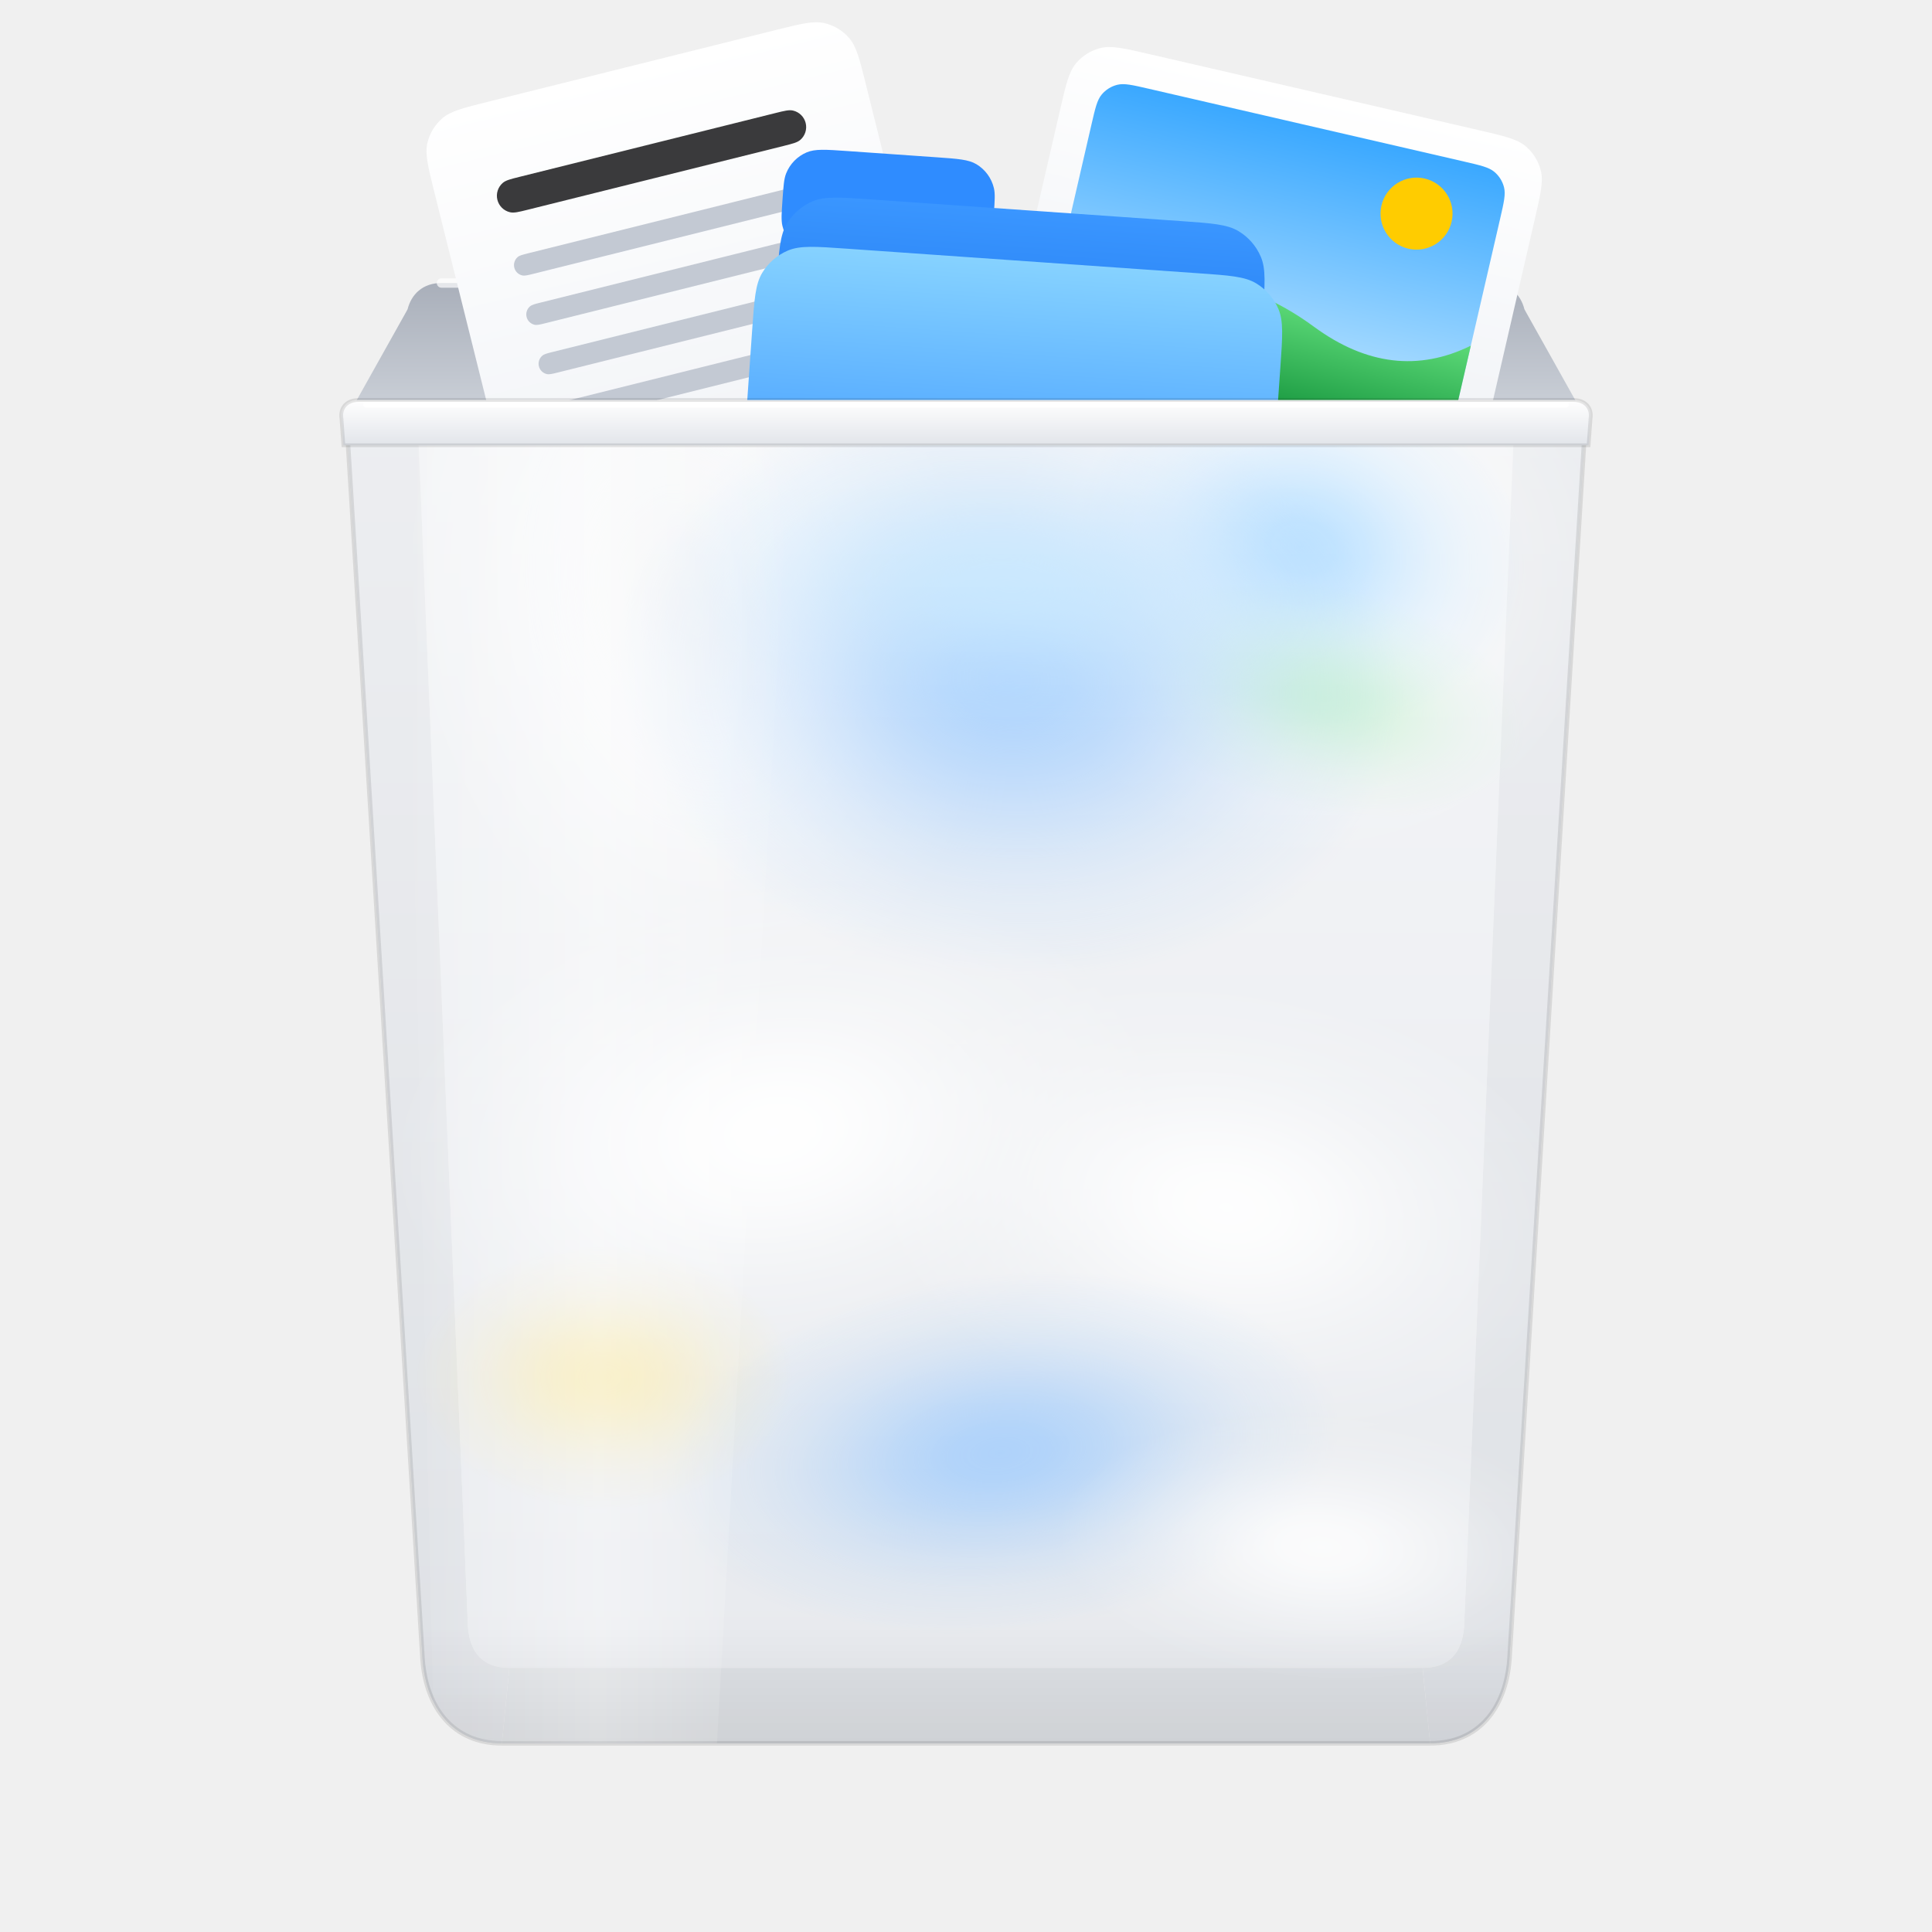
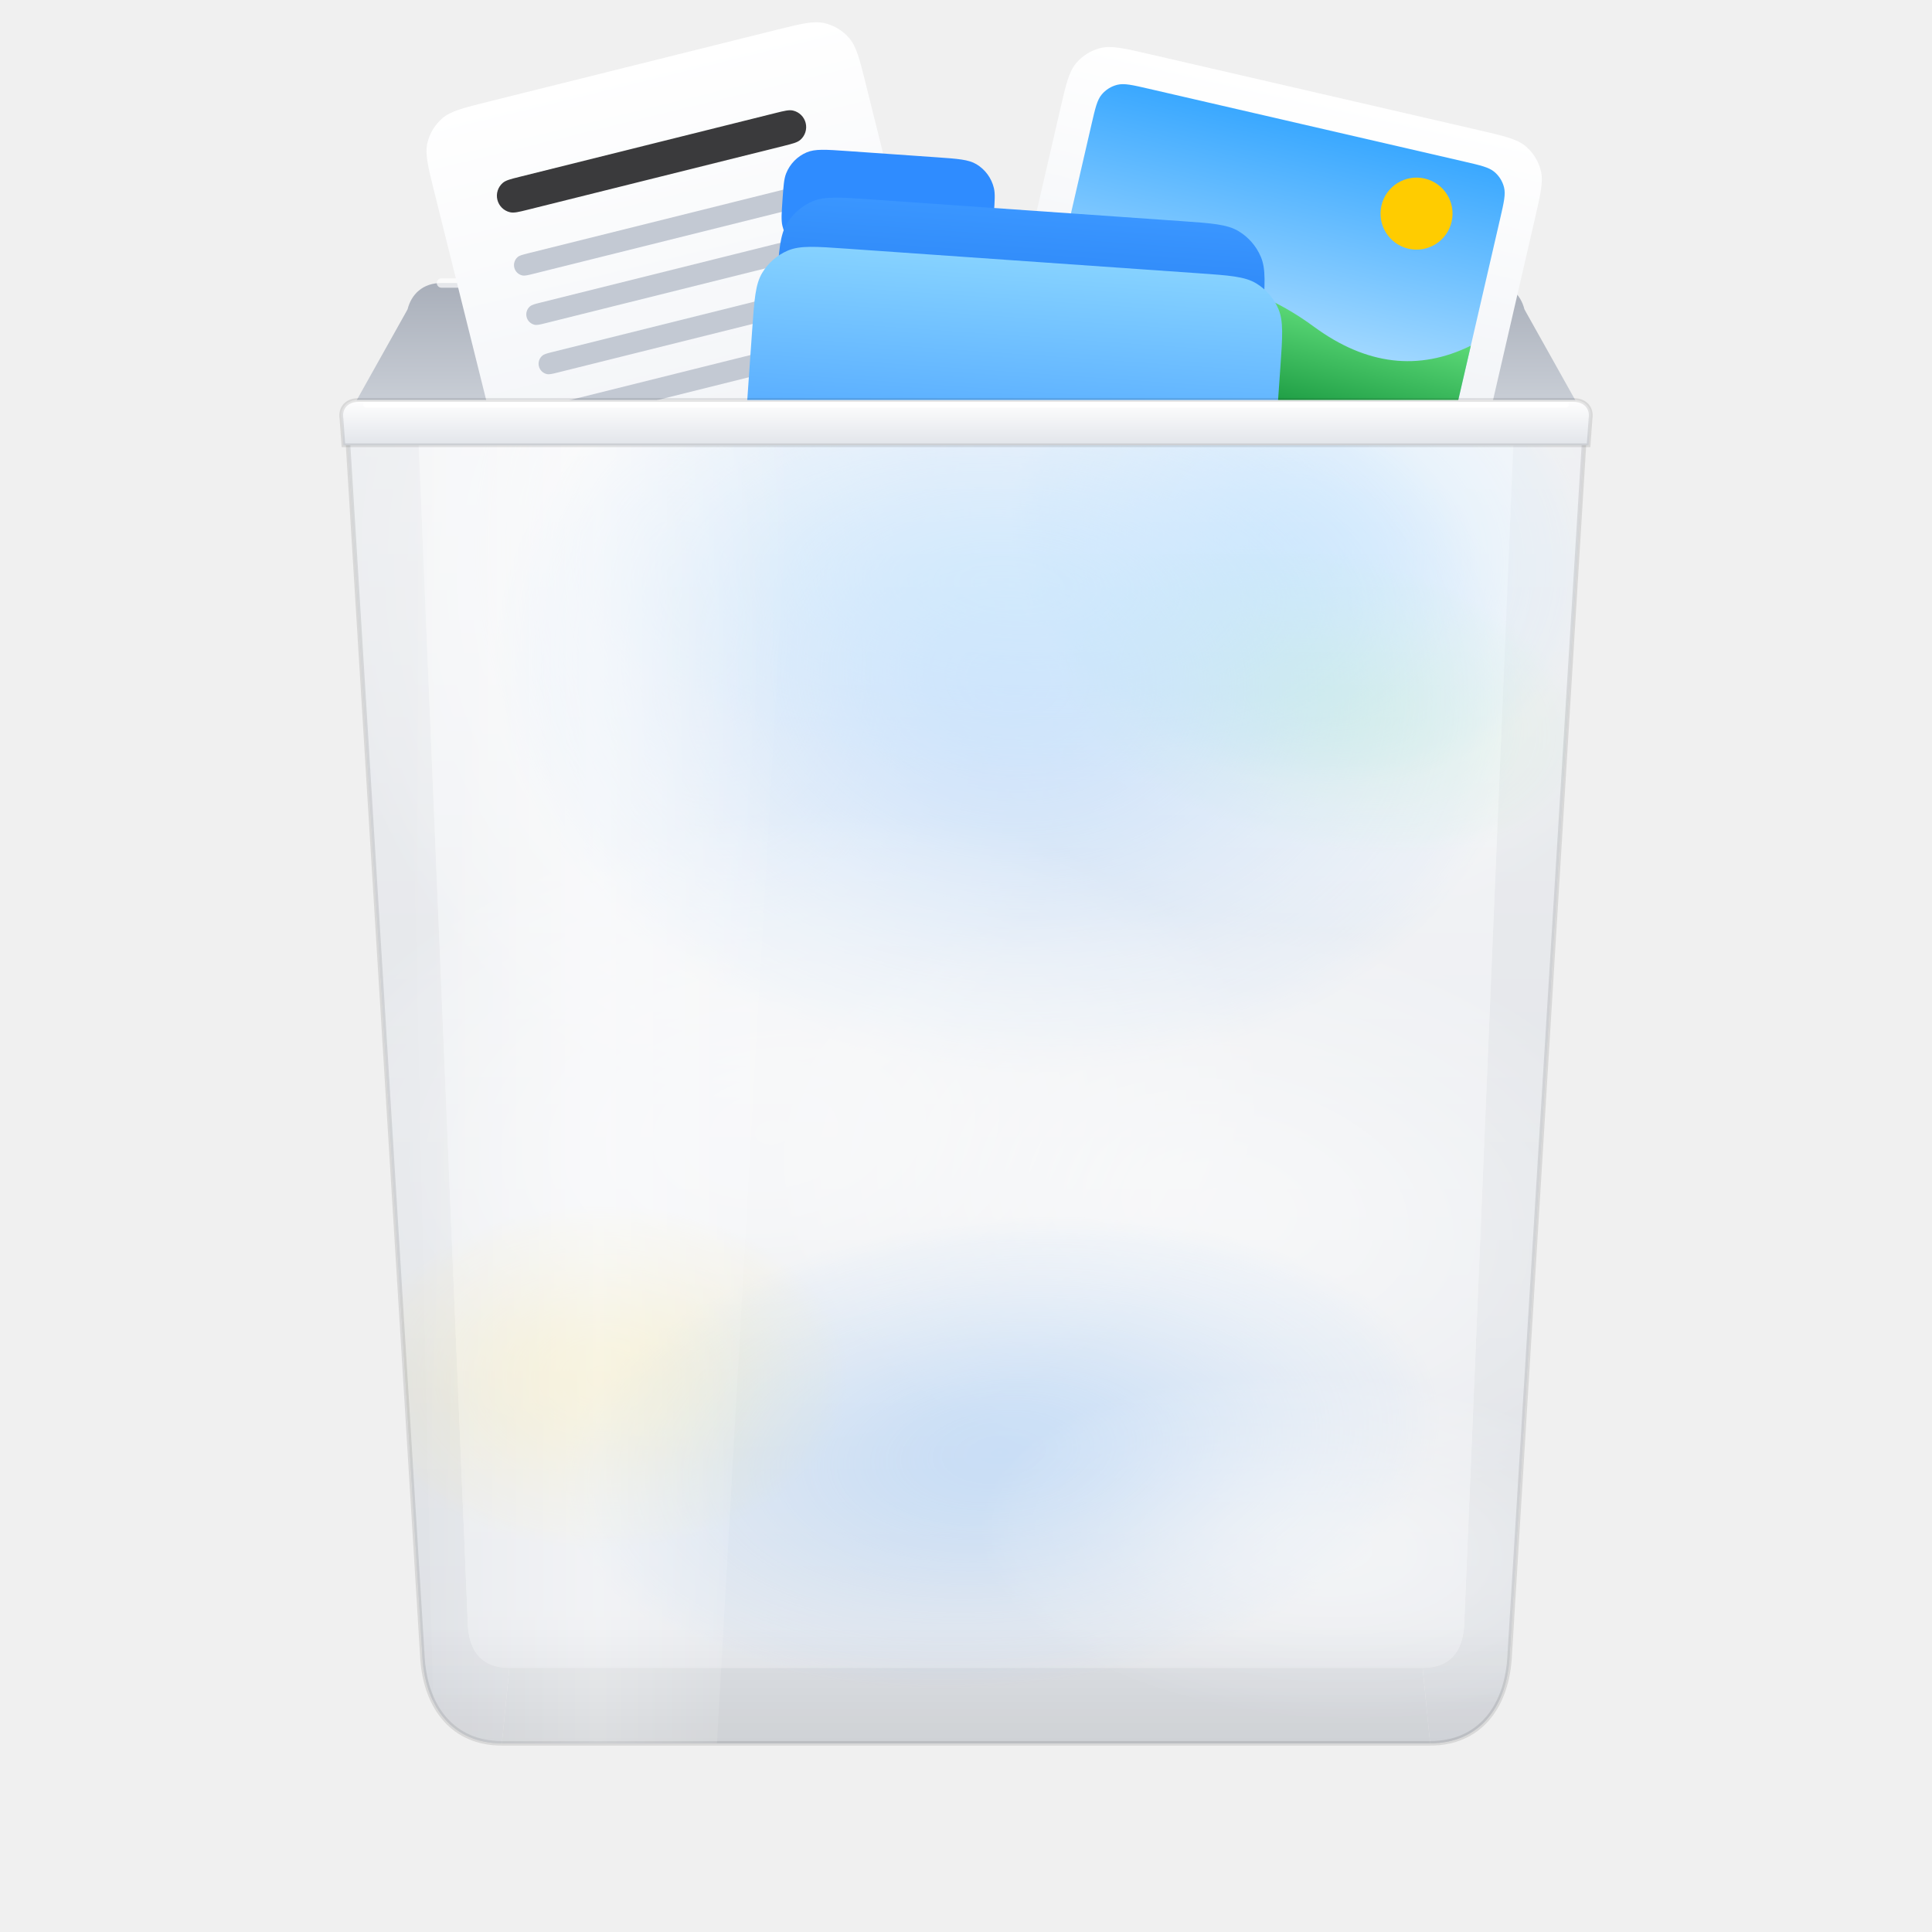
<svg xmlns="http://www.w3.org/2000/svg" viewBox="0 0 1024 1024" width="1024" height="1024">
  <defs>
    <linearGradient id="tb" x1="0" y1="0" x2="0" y2="1">
      <stop offset="0" stop-color="#E6E9EE" />
      <stop offset="1" stop-color="#D5D9E0" />
    </linearGradient>
    <linearGradient id="ts" x1="0" y1="0" x2="0" y2="1">
      <stop offset="0" stop-color="#D2D6DD" />
      <stop offset="1" stop-color="#C3C8D0" />
    </linearGradient>
    <linearGradient id="to" x1="0" y1="0" x2="0" y2="1">
      <stop offset="0" stop-color="#A9AFBA" />
      <stop offset="1" stop-color="#C9CED6" />
    </linearGradient>
    <linearGradient id="tg" x1="0" y1="0" x2="0" y2="1">
      <stop offset="0" stop-color="#FFFFFF" stop-opacity="0.6" />
      <stop offset="1" stop-color="#FFFFFF" stop-opacity="0.44" />
    </linearGradient>
    <linearGradient id="tl" x1="0" y1="0" x2="0" y2="1">
      <stop offset="0" stop-color="#FFFFFF" />
      <stop offset="1" stop-color="#E2E5EA" />
    </linearGradient>
    <linearGradient id="sh" x1="0" y1="0" x2="1" y2="0">
      <stop offset="0" stop-color="#FFFFFF" stop-opacity="0" />
      <stop offset="0.5" stop-color="#FFFFFF" stop-opacity="0.55" />
      <stop offset="1" stop-color="#FFFFFF" stop-opacity="0" />
    </linearGradient>
    <linearGradient id="ft" x1="0" y1="0" x2="0" y2="1">
      <stop offset="0" stop-color="#000000" stop-opacity="0" />
      <stop offset="1" stop-color="#000000" stop-opacity="0.07" />
    </linearGradient>
    <clipPath id="above">
      <rect x="0" y="0" width="1024" height="216" />
    </clipPath>
    <clipPath id="body">
      <path d="M196,214 L828,214 C836,214 841,220 840,228 L800,880 C798,905 784,924 758,924 L266,924 C240,924 226,905 224,880 L184,228 C183,220 188,214 196,214 Z" />
    </clipPath>
    <path d="M445.146,101.841 C449.673,102.886 453.753,105.337 456.801,108.844 C460.266,112.83 461.756,118.808 464.737,130.763 L472.877,163.416 L498.143,165.183 C508.199,165.887 513.227,166.238 516.932,168.464 C521.07,170.951 524.036,174.996 525.164,179.691 C525.195,179.822 525.224,179.954 525.252,180.088 C532.808,180.184 540.288,180.366 547.683,180.628 L556.4,142.863 C559.171,130.858 560.557,124.855 563.952,120.809 C566.938,117.25 570.975,114.728 575.483,113.604 C580.608,112.326 586.61,113.712 598.616,116.484 L754.125,152.386 C766.13,155.158 772.133,156.543 776.179,159.938 C779.738,162.925 782.26,166.961 783.384,171.469 C784.662,176.594 783.276,182.597 780.505,194.602 L773.058,226.879 C792.854,238.344 804,251.293 804,265 L803.961,266.584 C803.871,268.379 803.628,270.15 803.237,271.896 L803.37,270.628 C803.323,270.839 803.273,271.049 803.22,271.259 C799.373,286.647 781.453,300.898 753.19,312.927 C752.962,313.897 752.747,314.825 752.538,315.713 C781.179,303.808 799.391,289.064 803.237,271.896 L740,836 C736,882 640,914 512,914 C384,914 288,882 284,836 L220.765,271.905 C225.647,293.668 253.617,311.537 296.652,324.663 L296.039,322.211 C253.776,308.7 226.272,291.208 220.947,271.895 L220.63,270.628 L220.765,271.905 C220.258,269.645 220,267.343 220,265 C220,247.387 238.403,231.025 269.917,217.455 L260.975,181.566 C257.994,169.611 256.504,163.634 257.692,158.487 C258.737,153.96 261.189,149.881 264.695,146.832 C268.615,143.425 274.46,141.927 286.021,139.044 L286.614,138.896 L422.067,105.124 C434.022,102.143 440,100.653 445.146,101.841 Z M655.171,339.099 C655.136,339.509 655.103,339.912 655.069,340.308 C668.555,338.296 681.384,335.98 693.445,333.375 L689.576,332.481 C678.687,334.913 667.193,337.126 655.171,339.099 Z" id="path-1" />
    <linearGradient x1="50%" y1="0%" x2="50%" y2="100%" id="linearGradient-2">
      <stop stop-color="#E2E5EA" offset="0%" />
      <stop stop-color="#A6ADB8" offset="55%" />
      <stop stop-color="#6A717D" offset="100%" />
    </linearGradient>
    <linearGradient x1="50%" y1="0%" x2="50%" y2="100%" id="linearGradient-3">
      <stop stop-color="#FFFFFF" offset="0%" />
      <stop stop-color="#ECEFF4" offset="100%" />
    </linearGradient>
    <linearGradient x1="50%" y1="0%" x2="50%" y2="100%" id="linearGradient-4">
      <stop stop-color="#FFFFFF" offset="0%" />
      <stop stop-color="#ECEFF4" offset="100%" />
    </linearGradient>
    <linearGradient x1="50%" y1="0%" x2="50%" y2="100%" id="linearGradient-5">
      <stop stop-color="#3AA8FF" offset="0%" />
      <stop stop-color="#BFE6FF" offset="100%" />
    </linearGradient>
    <linearGradient x1="50%" y1="0%" x2="50%" y2="100%" id="linearGradient-6">
      <stop stop-color="#5FDC7A" offset="0%" />
      <stop stop-color="#1F9E45" offset="100%" />
    </linearGradient>
    <linearGradient x1="50%" y1="0%" x2="50%" y2="100%" id="linearGradient-7">
      <stop stop-color="#3A96FF" offset="0%" />
      <stop stop-color="#0A5FE0" offset="100%" />
    </linearGradient>
    <linearGradient x1="50%" y1="0%" x2="50%" y2="100%" id="linearGradient-8">
      <stop stop-color="#86D2FF" offset="0%" />
      <stop stop-color="#2F8CFF" offset="100%" />
    </linearGradient>
    <linearGradient x1="0%" y1="50%" x2="100%" y2="50%" id="linearGradient-9">
      <stop stop-color="#C3C9D2" offset="0%" />
      <stop stop-color="#FFFFFF" offset="22%" />
      <stop stop-color="#F1F3F6" offset="55%" />
      <stop stop-color="#D3D8DF" offset="85%" />
      <stop stop-color="#B0B7C2" offset="100%" />
    </linearGradient>
    <linearGradient x1="50%" y1="0%" x2="50%" y2="100%" id="linearGradient-10">
      <stop stop-color="#8D94A0" stop-opacity="0.451" offset="0%" />
      <stop stop-color="#8D94A0" stop-opacity="0.239" offset="100%" />
    </linearGradient>
    <linearGradient x1="50%" y1="0%" x2="50%" y2="100%" id="linearGradient-11">
      <stop stop-color="#8D94A0" stop-opacity="0.451" offset="0%" />
      <stop stop-color="#8D94A0" stop-opacity="0.239" offset="100%" />
    </linearGradient>
    <linearGradient x1="50%" y1="0%" x2="50%" y2="100%" id="linearGradient-12">
      <stop stop-color="#8D94A0" stop-opacity="0.451" offset="0%" />
      <stop stop-color="#8D94A0" stop-opacity="0.239" offset="100%" />
    </linearGradient>
    <radialGradient id="g0">
-       <stop offset="0.00" stop-color="#FFFFFF" stop-opacity="1.000" />
-       <stop offset="0.15" stop-color="#FFFFFF" stop-opacity="0.931" />
-       <stop offset="0.30" stop-color="#FFFFFF" stop-opacity="0.750" />
-       <stop offset="0.45" stop-color="#FFFFFF" stop-opacity="0.523" />
-       <stop offset="0.60" stop-color="#FFFFFF" stop-opacity="0.316" />
-       <stop offset="0.75" stop-color="#FFFFFF" stop-opacity="0.165" />
-       <stop offset="0.90" stop-color="#FFFFFF" stop-opacity="0.075" />
+       <stop offset="0.00" stop-color="#FFFFFF" stop-opacity="0.550" />
+       <stop offset="0.15" stop-color="#FFFFFF" stop-opacity="0.523" />
+       <stop offset="0.30" stop-color="#FFFFFF" stop-opacity="0.451" />
+       <stop offset="0.45" stop-color="#FFFFFF" stop-opacity="0.352" />
+       <stop offset="0.60" stop-color="#FFFFFF" stop-opacity="0.249" />
+       <stop offset="0.75" stop-color="#FFFFFF" stop-opacity="0.160" />
+       <stop offset="0.90" stop-color="#FFFFFF" stop-opacity="0.093" />
      <stop offset="1.00" stop-color="#FFFFFF" stop-opacity="0.000" />
    </radialGradient>
    <radialGradient id="g1">
-       <stop offset="0.00" stop-color="#C3C9D3" stop-opacity="0.450" />
-       <stop offset="0.15" stop-color="#C3C9D3" stop-opacity="0.419" />
-       <stop offset="0.30" stop-color="#C3C9D3" stop-opacity="0.337" />
-       <stop offset="0.45" stop-color="#C3C9D3" stop-opacity="0.235" />
-       <stop offset="0.60" stop-color="#C3C9D3" stop-opacity="0.142" />
-       <stop offset="0.75" stop-color="#C3C9D3" stop-opacity="0.074" />
-       <stop offset="0.90" stop-color="#C3C9D3" stop-opacity="0.034" />
+       <stop offset="0.00" stop-color="#C3C9D3" stop-opacity="0.248" />
+       <stop offset="0.15" stop-color="#C3C9D3" stop-opacity="0.236" />
+       <stop offset="0.30" stop-color="#C3C9D3" stop-opacity="0.203" />
+       <stop offset="0.45" stop-color="#C3C9D3" stop-opacity="0.159" />
+       <stop offset="0.60" stop-color="#C3C9D3" stop-opacity="0.112" />
+       <stop offset="0.75" stop-color="#C3C9D3" stop-opacity="0.072" />
+       <stop offset="0.90" stop-color="#C3C9D3" stop-opacity="0.042" />
      <stop offset="1.00" stop-color="#C3C9D3" stop-opacity="0.000" />
    </radialGradient>
    <radialGradient id="g2">
-       <stop offset="0.00" stop-color="#FFFFFF" stop-opacity="1.000" />
-       <stop offset="0.15" stop-color="#FFFFFF" stop-opacity="0.931" />
-       <stop offset="0.30" stop-color="#FFFFFF" stop-opacity="0.750" />
-       <stop offset="0.45" stop-color="#FFFFFF" stop-opacity="0.523" />
-       <stop offset="0.60" stop-color="#FFFFFF" stop-opacity="0.316" />
-       <stop offset="0.75" stop-color="#FFFFFF" stop-opacity="0.165" />
-       <stop offset="0.90" stop-color="#FFFFFF" stop-opacity="0.075" />
+       <stop offset="0.00" stop-color="#FFFFFF" stop-opacity="0.550" />
+       <stop offset="0.15" stop-color="#FFFFFF" stop-opacity="0.523" />
+       <stop offset="0.30" stop-color="#FFFFFF" stop-opacity="0.451" />
+       <stop offset="0.45" stop-color="#FFFFFF" stop-opacity="0.352" />
+       <stop offset="0.60" stop-color="#FFFFFF" stop-opacity="0.249" />
+       <stop offset="0.75" stop-color="#FFFFFF" stop-opacity="0.160" />
+       <stop offset="0.90" stop-color="#FFFFFF" stop-opacity="0.093" />
      <stop offset="1.00" stop-color="#FFFFFF" stop-opacity="0.000" />
    </radialGradient>
    <radialGradient id="g3">
-       <stop offset="0.00" stop-color="#3AA8FF" stop-opacity="0.800" />
-       <stop offset="0.15" stop-color="#3AA8FF" stop-opacity="0.744" />
-       <stop offset="0.30" stop-color="#3AA8FF" stop-opacity="0.600" />
-       <stop offset="0.45" stop-color="#3AA8FF" stop-opacity="0.418" />
-       <stop offset="0.60" stop-color="#3AA8FF" stop-opacity="0.253" />
-       <stop offset="0.75" stop-color="#3AA8FF" stop-opacity="0.132" />
-       <stop offset="0.90" stop-color="#3AA8FF" stop-opacity="0.060" />
+       <stop offset="0.00" stop-color="#3AA8FF" stop-opacity="0.440" />
+       <stop offset="0.15" stop-color="#3AA8FF" stop-opacity="0.419" />
+       <stop offset="0.30" stop-color="#3AA8FF" stop-opacity="0.361" />
+       <stop offset="0.45" stop-color="#3AA8FF" stop-opacity="0.282" />
+       <stop offset="0.60" stop-color="#3AA8FF" stop-opacity="0.199" />
+       <stop offset="0.75" stop-color="#3AA8FF" stop-opacity="0.128" />
+       <stop offset="0.90" stop-color="#3AA8FF" stop-opacity="0.074" />
      <stop offset="1.00" stop-color="#3AA8FF" stop-opacity="0.000" />
    </radialGradient>
    <radialGradient id="g4">
-       <stop offset="0.00" stop-color="#5FDC7A" stop-opacity="0.600" />
-       <stop offset="0.15" stop-color="#5FDC7A" stop-opacity="0.558" />
-       <stop offset="0.30" stop-color="#5FDC7A" stop-opacity="0.450" />
-       <stop offset="0.45" stop-color="#5FDC7A" stop-opacity="0.314" />
-       <stop offset="0.60" stop-color="#5FDC7A" stop-opacity="0.190" />
-       <stop offset="0.75" stop-color="#5FDC7A" stop-opacity="0.099" />
-       <stop offset="0.90" stop-color="#5FDC7A" stop-opacity="0.045" />
+       <stop offset="0.00" stop-color="#5FDC7A" stop-opacity="0.330" />
+       <stop offset="0.15" stop-color="#5FDC7A" stop-opacity="0.314" />
+       <stop offset="0.30" stop-color="#5FDC7A" stop-opacity="0.271" />
+       <stop offset="0.45" stop-color="#5FDC7A" stop-opacity="0.211" />
+       <stop offset="0.60" stop-color="#5FDC7A" stop-opacity="0.149" />
+       <stop offset="0.75" stop-color="#5FDC7A" stop-opacity="0.096" />
+       <stop offset="0.90" stop-color="#5FDC7A" stop-opacity="0.056" />
      <stop offset="1.00" stop-color="#5FDC7A" stop-opacity="0.000" />
    </radialGradient>
    <radialGradient id="g5">
-       <stop offset="0.00" stop-color="#4A9EFB" stop-opacity="1.000" />
-       <stop offset="0.15" stop-color="#4A9EFB" stop-opacity="0.931" />
-       <stop offset="0.30" stop-color="#4A9EFB" stop-opacity="0.750" />
-       <stop offset="0.45" stop-color="#4A9EFB" stop-opacity="0.523" />
-       <stop offset="0.60" stop-color="#4A9EFB" stop-opacity="0.316" />
-       <stop offset="0.75" stop-color="#4A9EFB" stop-opacity="0.165" />
-       <stop offset="0.90" stop-color="#4A9EFB" stop-opacity="0.075" />
+       <stop offset="0.00" stop-color="#4A9EFB" stop-opacity="0.550" />
+       <stop offset="0.15" stop-color="#4A9EFB" stop-opacity="0.523" />
+       <stop offset="0.30" stop-color="#4A9EFB" stop-opacity="0.451" />
+       <stop offset="0.45" stop-color="#4A9EFB" stop-opacity="0.352" />
+       <stop offset="0.60" stop-color="#4A9EFB" stop-opacity="0.249" />
+       <stop offset="0.75" stop-color="#4A9EFB" stop-opacity="0.160" />
+       <stop offset="0.90" stop-color="#4A9EFB" stop-opacity="0.093" />
      <stop offset="1.00" stop-color="#4A9EFB" stop-opacity="0.000" />
    </radialGradient>
    <radialGradient id="g6">
-       <stop offset="0.00" stop-color="#86D2FF" stop-opacity="0.700" />
-       <stop offset="0.15" stop-color="#86D2FF" stop-opacity="0.651" />
-       <stop offset="0.30" stop-color="#86D2FF" stop-opacity="0.525" />
-       <stop offset="0.45" stop-color="#86D2FF" stop-opacity="0.366" />
-       <stop offset="0.60" stop-color="#86D2FF" stop-opacity="0.221" />
-       <stop offset="0.75" stop-color="#86D2FF" stop-opacity="0.116" />
-       <stop offset="0.90" stop-color="#86D2FF" stop-opacity="0.052" />
+       <stop offset="0.00" stop-color="#86D2FF" stop-opacity="0.385" />
+       <stop offset="0.15" stop-color="#86D2FF" stop-opacity="0.366" />
+       <stop offset="0.30" stop-color="#86D2FF" stop-opacity="0.316" />
+       <stop offset="0.45" stop-color="#86D2FF" stop-opacity="0.247" />
+       <stop offset="0.60" stop-color="#86D2FF" stop-opacity="0.174" />
+       <stop offset="0.75" stop-color="#86D2FF" stop-opacity="0.112" />
+       <stop offset="0.90" stop-color="#86D2FF" stop-opacity="0.065" />
      <stop offset="1.00" stop-color="#86D2FF" stop-opacity="0.000" />
    </radialGradient>
    <radialGradient id="g7">
-       <stop offset="0.00" stop-color="#FFFFFF" stop-opacity="0.950" />
-       <stop offset="0.15" stop-color="#FFFFFF" stop-opacity="0.884" />
-       <stop offset="0.30" stop-color="#FFFFFF" stop-opacity="0.712" />
-       <stop offset="0.45" stop-color="#FFFFFF" stop-opacity="0.497" />
-       <stop offset="0.60" stop-color="#FFFFFF" stop-opacity="0.300" />
-       <stop offset="0.75" stop-color="#FFFFFF" stop-opacity="0.157" />
-       <stop offset="0.90" stop-color="#FFFFFF" stop-opacity="0.071" />
+       <stop offset="0.00" stop-color="#FFFFFF" stop-opacity="0.522" />
+       <stop offset="0.15" stop-color="#FFFFFF" stop-opacity="0.497" />
+       <stop offset="0.30" stop-color="#FFFFFF" stop-opacity="0.429" />
+       <stop offset="0.45" stop-color="#FFFFFF" stop-opacity="0.335" />
+       <stop offset="0.60" stop-color="#FFFFFF" stop-opacity="0.237" />
+       <stop offset="0.75" stop-color="#FFFFFF" stop-opacity="0.152" />
+       <stop offset="0.90" stop-color="#FFFFFF" stop-opacity="0.088" />
      <stop offset="1.00" stop-color="#FFFFFF" stop-opacity="0.000" />
    </radialGradient>
    <radialGradient id="g8">
-       <stop offset="0.00" stop-color="#FFFFFF" stop-opacity="0.900" />
-       <stop offset="0.15" stop-color="#FFFFFF" stop-opacity="0.837" />
-       <stop offset="0.30" stop-color="#FFFFFF" stop-opacity="0.675" />
-       <stop offset="0.45" stop-color="#FFFFFF" stop-opacity="0.471" />
-       <stop offset="0.60" stop-color="#FFFFFF" stop-opacity="0.284" />
-       <stop offset="0.75" stop-color="#FFFFFF" stop-opacity="0.149" />
-       <stop offset="0.90" stop-color="#FFFFFF" stop-opacity="0.067" />
+       <stop offset="0.00" stop-color="#FFFFFF" stop-opacity="0.495" />
+       <stop offset="0.15" stop-color="#FFFFFF" stop-opacity="0.471" />
+       <stop offset="0.30" stop-color="#FFFFFF" stop-opacity="0.406" />
+       <stop offset="0.45" stop-color="#FFFFFF" stop-opacity="0.317" />
+       <stop offset="0.60" stop-color="#FFFFFF" stop-opacity="0.224" />
+       <stop offset="0.75" stop-color="#FFFFFF" stop-opacity="0.144" />
+       <stop offset="0.90" stop-color="#FFFFFF" stop-opacity="0.083" />
      <stop offset="1.00" stop-color="#FFFFFF" stop-opacity="0.000" />
    </radialGradient>
    <radialGradient id="g9">
-       <stop offset="0.00" stop-color="#FFCC00" stop-opacity="0.550" />
-       <stop offset="0.15" stop-color="#FFCC00" stop-opacity="0.512" />
-       <stop offset="0.30" stop-color="#FFCC00" stop-opacity="0.412" />
-       <stop offset="0.45" stop-color="#FFCC00" stop-opacity="0.288" />
-       <stop offset="0.60" stop-color="#FFCC00" stop-opacity="0.174" />
-       <stop offset="0.75" stop-color="#FFCC00" stop-opacity="0.091" />
-       <stop offset="0.90" stop-color="#FFCC00" stop-opacity="0.041" />
+       <stop offset="0.00" stop-color="#FFCC00" stop-opacity="0.303" />
+       <stop offset="0.15" stop-color="#FFCC00" stop-opacity="0.288" />
+       <stop offset="0.30" stop-color="#FFCC00" stop-opacity="0.248" />
+       <stop offset="0.45" stop-color="#FFCC00" stop-opacity="0.194" />
+       <stop offset="0.60" stop-color="#FFCC00" stop-opacity="0.137" />
+       <stop offset="0.75" stop-color="#FFCC00" stop-opacity="0.088" />
+       <stop offset="0.90" stop-color="#FFCC00" stop-opacity="0.051" />
      <stop offset="1.00" stop-color="#FFCC00" stop-opacity="0.000" />
    </radialGradient>
    <radialGradient id="g10">
-       <stop offset="0.00" stop-color="#4A9EFB" stop-opacity="0.800" />
-       <stop offset="0.15" stop-color="#4A9EFB" stop-opacity="0.744" />
-       <stop offset="0.30" stop-color="#4A9EFB" stop-opacity="0.600" />
-       <stop offset="0.45" stop-color="#4A9EFB" stop-opacity="0.418" />
-       <stop offset="0.60" stop-color="#4A9EFB" stop-opacity="0.253" />
-       <stop offset="0.75" stop-color="#4A9EFB" stop-opacity="0.132" />
-       <stop offset="0.90" stop-color="#4A9EFB" stop-opacity="0.060" />
+       <stop offset="0.00" stop-color="#4A9EFB" stop-opacity="0.440" />
+       <stop offset="0.15" stop-color="#4A9EFB" stop-opacity="0.419" />
+       <stop offset="0.30" stop-color="#4A9EFB" stop-opacity="0.361" />
+       <stop offset="0.45" stop-color="#4A9EFB" stop-opacity="0.282" />
+       <stop offset="0.60" stop-color="#4A9EFB" stop-opacity="0.199" />
+       <stop offset="0.75" stop-color="#4A9EFB" stop-opacity="0.128" />
+       <stop offset="0.90" stop-color="#4A9EFB" stop-opacity="0.074" />
      <stop offset="1.00" stop-color="#4A9EFB" stop-opacity="0.000" />
    </radialGradient>
    <radialGradient id="g11">
-       <stop offset="0.00" stop-color="#FFFFFF" stop-opacity="0.800" />
-       <stop offset="0.15" stop-color="#FFFFFF" stop-opacity="0.744" />
-       <stop offset="0.30" stop-color="#FFFFFF" stop-opacity="0.600" />
-       <stop offset="0.45" stop-color="#FFFFFF" stop-opacity="0.418" />
-       <stop offset="0.60" stop-color="#FFFFFF" stop-opacity="0.253" />
-       <stop offset="0.75" stop-color="#FFFFFF" stop-opacity="0.132" />
-       <stop offset="0.90" stop-color="#FFFFFF" stop-opacity="0.060" />
+       <stop offset="0.00" stop-color="#FFFFFF" stop-opacity="0.440" />
+       <stop offset="0.15" stop-color="#FFFFFF" stop-opacity="0.419" />
+       <stop offset="0.30" stop-color="#FFFFFF" stop-opacity="0.361" />
+       <stop offset="0.45" stop-color="#FFFFFF" stop-opacity="0.282" />
+       <stop offset="0.60" stop-color="#FFFFFF" stop-opacity="0.199" />
+       <stop offset="0.75" stop-color="#FFFFFF" stop-opacity="0.128" />
+       <stop offset="0.90" stop-color="#FFFFFF" stop-opacity="0.074" />
      <stop offset="1.00" stop-color="#FFFFFF" stop-opacity="0.000" />
    </radialGradient>
  </defs>
  <path id="Back" d="M234,150 L790,150 C800,150 806,156 805,166 L776,862 C775,876 768,884 754,884 L270,884 C256,884 249,876 248,862 L219,166 C218,156 224,150 234,150 Z" fill="url(#tb)" />
  <path id="Side-left" d="M219,166 L248,862 C249,876 256,884 270,884 L266,924 C240,924 226,905 224,880 L184,228 C183,220 188,214 196,214 L216,164 Z" fill="url(#ts)" />
  <path id="Side-right" d="M805,166 L776,862 C775,876 768,884 754,884 L758,924 C784,924 798,905 800,880 L840,228 C841,220 836,214 828,214 L808,164 Z" fill="url(#ts)" />
  <path id="Floor" d="M270,884 L754,884 L758,924 L266,924 Z" fill="#C2C7CF" />
  <path id="Opening" d="M234,150 L790,150 C800,150 806,156 808,164 L836,214 L188,214 L216,164 C218,156 224,150 234,150 Z" fill="url(#to)" />
  <path id="Back-lip" d="M234,150 L790,150" stroke="#FFFFFF" stroke-opacity="0.7" stroke-width="5" stroke-linecap="round" />
  <g id="Inside" clip-path="url(#body)">
-     <ellipse cx="370" cy="330" rx="150" ry="200" transform="rotate(-14 370 330)" fill="url(#g0)" />
-     <ellipse cx="365" cy="320" rx="85" ry="130" transform="rotate(-14 365 320)" fill="url(#g1)" />
-     <ellipse cx="690" cy="300" rx="160" ry="150" transform="rotate(13 690 300)" fill="url(#g2)" />
-     <ellipse cx="690" cy="290" rx="120" ry="95" transform="rotate(13 690 290)" fill="url(#g3)" />
-     <ellipse cx="700" cy="370" rx="110" ry="60" transform="rotate(13 700 370)" fill="url(#g4)" />
-     <ellipse cx="535" cy="360" rx="210" ry="160" transform="rotate(4 535 360)" fill="url(#g5)" />
-     <ellipse cx="535" cy="310" rx="180" ry="80" transform="rotate(4 535 310)" fill="url(#g6)" />
-     <ellipse cx="410" cy="600" rx="200" ry="130" transform="rotate(-8 410 600)" fill="url(#g7)" />
-     <ellipse cx="650" cy="640" rx="190" ry="120" transform="rotate(10 650 640)" fill="url(#g8)" />
-     <ellipse cx="320" cy="730" rx="100" ry="70" transform="rotate(0 320 730)" fill="url(#g9)" />
-     <ellipse cx="530" cy="770" rx="180" ry="95" transform="rotate(-6 530 770)" fill="url(#g10)" />
-     <ellipse cx="700" cy="820" rx="140" ry="70" transform="rotate(4 700 820)" fill="url(#g11)" />
+     <ellipse cx="370" cy="330" rx="195" ry="260" transform="rotate(-14 370 330)" fill="url(#g0)" />
+     <ellipse cx="365" cy="320" rx="110" ry="169" transform="rotate(-14 365 320)" fill="url(#g1)" />
+     <ellipse cx="690" cy="300" rx="208" ry="195" transform="rotate(13 690 300)" fill="url(#g2)" />
+     <ellipse cx="690" cy="290" rx="156" ry="124" transform="rotate(13 690 290)" fill="url(#g3)" />
+     <ellipse cx="700" cy="370" rx="143" ry="78" transform="rotate(13 700 370)" fill="url(#g4)" />
+     <ellipse cx="535" cy="360" rx="273" ry="208" transform="rotate(4 535 360)" fill="url(#g5)" />
+     <ellipse cx="535" cy="310" rx="234" ry="104" transform="rotate(4 535 310)" fill="url(#g6)" />
+     <ellipse cx="410" cy="600" rx="260" ry="169" transform="rotate(-8 410 600)" fill="url(#g7)" />
+     <ellipse cx="650" cy="640" rx="247" ry="156" transform="rotate(10 650 640)" fill="url(#g8)" />
+     <ellipse cx="320" cy="730" rx="130" ry="91" transform="rotate(0 320 730)" fill="url(#g9)" />
+     <ellipse cx="530" cy="770" rx="234" ry="124" transform="rotate(-6 530 770)" fill="url(#g10)" />
+     <ellipse cx="700" cy="820" rx="182" ry="91" transform="rotate(4 700 820)" fill="url(#g11)" />
  </g>
  <g id="Contents" clip-path="url(#above)">
    <g transform="matrix(1.122616,0,0,1.122616,-62.77929,-102.0708)">
      <g transform="translate(220,96.6083)">
        <g id="Document" transform="translate(167, 156.3917) rotate(-14) translate(-167, -156.3917)translate(62, 21.3917)">
          <path d="M35.2,0 L174.8,0 C187.121,0 193.282,0 197.988,2.398 C202.127,4.507 205.493,7.873 207.602,12.012 C210,16.718 210,22.879 210,35.2 L210,234.8 C210,247.121 210,253.282 207.602,257.988 C205.493,262.127 202.127,265.493 197.988,267.602 C193.282,270 187.121,270 174.8,270 L35.2,270 C22.879,270 16.718,270 12.012,267.602 C7.873,265.493 4.507,262.127 2.398,257.988 C0,253.282 0,247.121 0,234.8 L0,35.2 C0,22.879 0,16.718 2.398,12.012 C4.507,7.873 7.873,4.507 12.012,2.398 C16.718,0 22.879,0 35.2,0 Z" id="Sheet" fill="url(#linearGradient-3)" />
          <path d="M40.8,38 L165.2,38 C169.68,38 171.921,38 173.632,38.872 C176.312,40.238 178,42.992 178,46 C178,49.008 176.312,51.762 173.632,53.128 C171.921,54 169.68,54 165.2,54 L40.8,54 C36.32,54 34.079,54 32.368,53.128 C29.688,51.762 28,49.008 28,46 C28,42.992 29.688,40.238 32.368,38.872 C34.079,38 36.32,38 40.8,38 Z" id="Line-1" fill="#3A3A3C" />
          <path d="M36,74 L174,74 C176.8,74 178.2,74 179.27,74.545 C180.945,75.399 182,77.12 182,79 C182,80.88 180.945,82.601 179.27,83.455 C178.2,84 176.8,84 174,84 L36,84 C33.2,84 31.8,84 30.73,83.455 C29.055,82.601 28,80.88 28,79 C28,77.12 29.055,75.399 30.73,74.545 C31.8,74 33.2,74 36,74 Z" id="Line-2" fill="#C3C9D3" />
          <path d="M36,98 L160,98 C162.8,98 164.2,98 165.27,98.545 C166.945,99.399 168,101.12 168,103 C168,104.88 166.945,106.601 165.27,107.455 C164.2,108 162.8,108 160,108 L36,108 C33.2,108 31.8,108 30.73,107.455 C29.055,106.601 28,104.88 28,103 C28,101.12 29.055,99.399 30.73,98.545 C31.8,98 33.2,98 36,98 Z" id="Line-3" fill="#C3C9D3" />
          <path d="M36,122 L174,122 C176.8,122 178.2,122 179.27,122.545 C180.945,123.399 182,125.12 182,127 C182,128.88 180.945,130.601 179.27,131.455 C178.2,132 176.8,132 174,132 L36,132 C33.2,132 31.8,132 30.73,131.455 C29.055,130.601 28,128.88 28,127 C28,125.12 29.055,123.399 30.73,122.545 C31.8,122 33.2,122 36,122 Z" id="Line-4" fill="#C3C9D3" />
          <path d="M36,146 L130,146 C132.8,146 134.2,146 135.27,146.545 C136.945,147.399 138,149.12 138,151 C138,152.88 136.945,154.601 135.27,155.455 C134.2,156 132.8,156 130,156 L36,156 C33.2,156 31.8,156 30.73,155.455 C29.055,154.601 28,152.88 28,151 C28,149.12 29.055,147.399 30.73,146.545 C31.8,146 33.2,146 36,146 Z" id="Line-5" fill="#C3C9D3" />
        </g>
        <g id="Photo" transform="translate(435, 130.3917) rotate(13) translate(-435, -130.3917)translate(320, 35.3917)">
          <path d="M35.2,0 L194.8,0 C207.121,0 213.282,0 217.988,2.398 C222.127,4.507 225.493,7.873 227.602,12.012 C230,16.718 230,22.879 230,35.2 L230,154.8 C230,167.121 230,173.282 227.602,177.988 C225.493,182.127 222.127,185.493 217.988,187.602 C213.282,190 207.121,190 194.8,190 L35.2,190 C22.879,190 16.718,190 12.012,187.602 C7.873,185.493 4.507,182.127 2.398,177.988 C0,173.282 0,167.121 0,154.8 L0,35.2 C0,22.879 0,16.718 2.398,12.012 C4.507,7.873 7.873,4.507 12.012,2.398 C16.718,0 22.879,0 35.2,0 Z" id="Frame" fill="url(#linearGradient-4)" />
          <path d="M38.4,16 L191.6,16 C199.441,16 203.361,16 206.356,17.526 C208.99,18.868 211.132,21.01 212.474,23.644 C214,26.639 214,30.559 214,38.4 L214,123.6 C214,131.441 214,135.361 212.474,138.356 C211.132,140.99 208.99,143.132 206.356,144.474 C203.361,146 199.441,146 191.6,146 L38.4,146 C30.559,146 26.639,146 23.644,144.474 C21.01,143.132 18.868,140.99 17.526,138.356 C16,135.361 16,131.441 16,123.6 L16,38.4 C16,30.559 16,26.639 17.526,23.644 C18.868,21.01 21.01,18.868 23.644,17.526 C26.639,16 30.559,16 38.4,16 Z" id="Sky" fill="url(#linearGradient-5)" />
          <circle id="Sun" fill="#FFCC00" cx="175" cy="45" r="17" />
          <path d="M16,120 C58.667,94.667 100,90.667 140,108 C168,120 192.667,117.333 214,100 L214,132 C214,141.333 209.333,146 200,146 L30,146 C20.667,146 16,141.333 16,132 L16,120 Z" id="Hill" fill="url(#linearGradient-6)" />
        </g>
        <g id="Folder" transform="translate(315, 169.3917) rotate(4) translate(-315, -169.3917)translate(190, 71.3917)">
          <path d="M38.8,0 L81.2,0 C91.281,0 96.321,0 100.172,1.962 C104.474,4.154 107.715,7.982 109.167,12.587 C110,15.23 110,18.486 110,25 C110,31.514 110,34.77 109.167,37.413 C107.715,42.018 104.474,45.846 100.172,48.038 C96.321,50 91.281,50 81.2,50 L38.8,50 C28.719,50 23.679,50 19.828,48.038 C15.526,45.846 12.285,42.018 10.833,37.413 C10,34.77 10,31.514 10,25 C10,18.486 10,15.23 10.833,12.587 C12.285,7.982 15.526,4.154 19.828,1.962 C23.679,0 28.719,0 38.8,0 Z" id="Tab" fill="#2F8CFF" />
          <path d="M51.6,22 L198.4,22 C212.961,22 220.242,22 225.804,24.834 C230.696,27.327 234.673,31.304 237.166,36.196 C240,41.758 240,49.039 240,63.6 L240,130.4 C240,144.961 240,152.242 237.166,157.804 C234.673,162.696 230.696,166.673 225.804,169.166 C220.242,172 212.961,172 198.4,172 L51.6,172 C37.039,172 29.758,172 24.196,169.166 C19.304,166.673 15.327,162.696 12.834,157.804 C10,152.242 10,144.961 10,130.4 L10,63.6 C10,49.039 10,41.758 12.834,36.196 C15.327,31.304 19.304,27.327 24.196,24.834 C29.758,22 37.039,22 51.6,22 Z" id="Back" fill="url(#linearGradient-7)" />
          <path d="M41.6,46 L208.4,46 C222.961,46 230.242,46 235.804,48.834 C240.696,51.327 244.673,55.304 247.166,60.196 C250,65.758 250,73.039 250,87.6 L250,154.4 C250,168.961 250,176.242 247.166,181.804 C244.673,186.696 240.696,190.673 235.804,193.166 C230.242,196 222.961,196 208.4,196 L41.6,196 C27.039,196 19.758,196 14.196,193.166 C9.304,190.673 5.327,186.696 2.834,181.804 C0,176.242 0,168.961 0,154.4 L0,87.6 C0,73.039 0,65.758 2.834,60.196 C5.327,55.304 9.304,51.327 14.196,48.834 C19.758,46 27.039,46 41.6,46 Z" id="Front" fill="url(#linearGradient-8)" />
        </g>
      </g>
    </g>
  </g>
  <path id="Front" d="M196,214 L828,214 C836,214 841,220 840,228 L800,880 C798,905 784,924 758,924 L266,924 C240,924 226,905 224,880 L184,228 C183,220 188,214 196,214 Z" fill="url(#tg)" stroke="#000000" stroke-opacity="0.1" stroke-width="2.4" />
  <g id="Glass" clip-path="url(#body)">
    <path id="Sheen" d="M214,214 L420,214 L380,924 L230,924 Z" fill="url(#sh)" opacity="0.7" />
    <path id="Foot" d="M150,862 L874,862 L874,930 L150,930 Z" fill="url(#ft)" />
  </g>
  <path id="Lip" d="M190,212 L834,212 C840,212 844,216 843,222 L842,236 L182,236 L181,222 C180,216 184,212 190,212 Z" fill="url(#tl)" stroke="#000000" stroke-opacity="0.1" stroke-width="2" />
  <path id="Lip-highlight" d="M194,214.5 L830,214.5" stroke="#FFFFFF" stroke-opacity="0.9" stroke-width="3" stroke-linecap="round" />
</svg>
